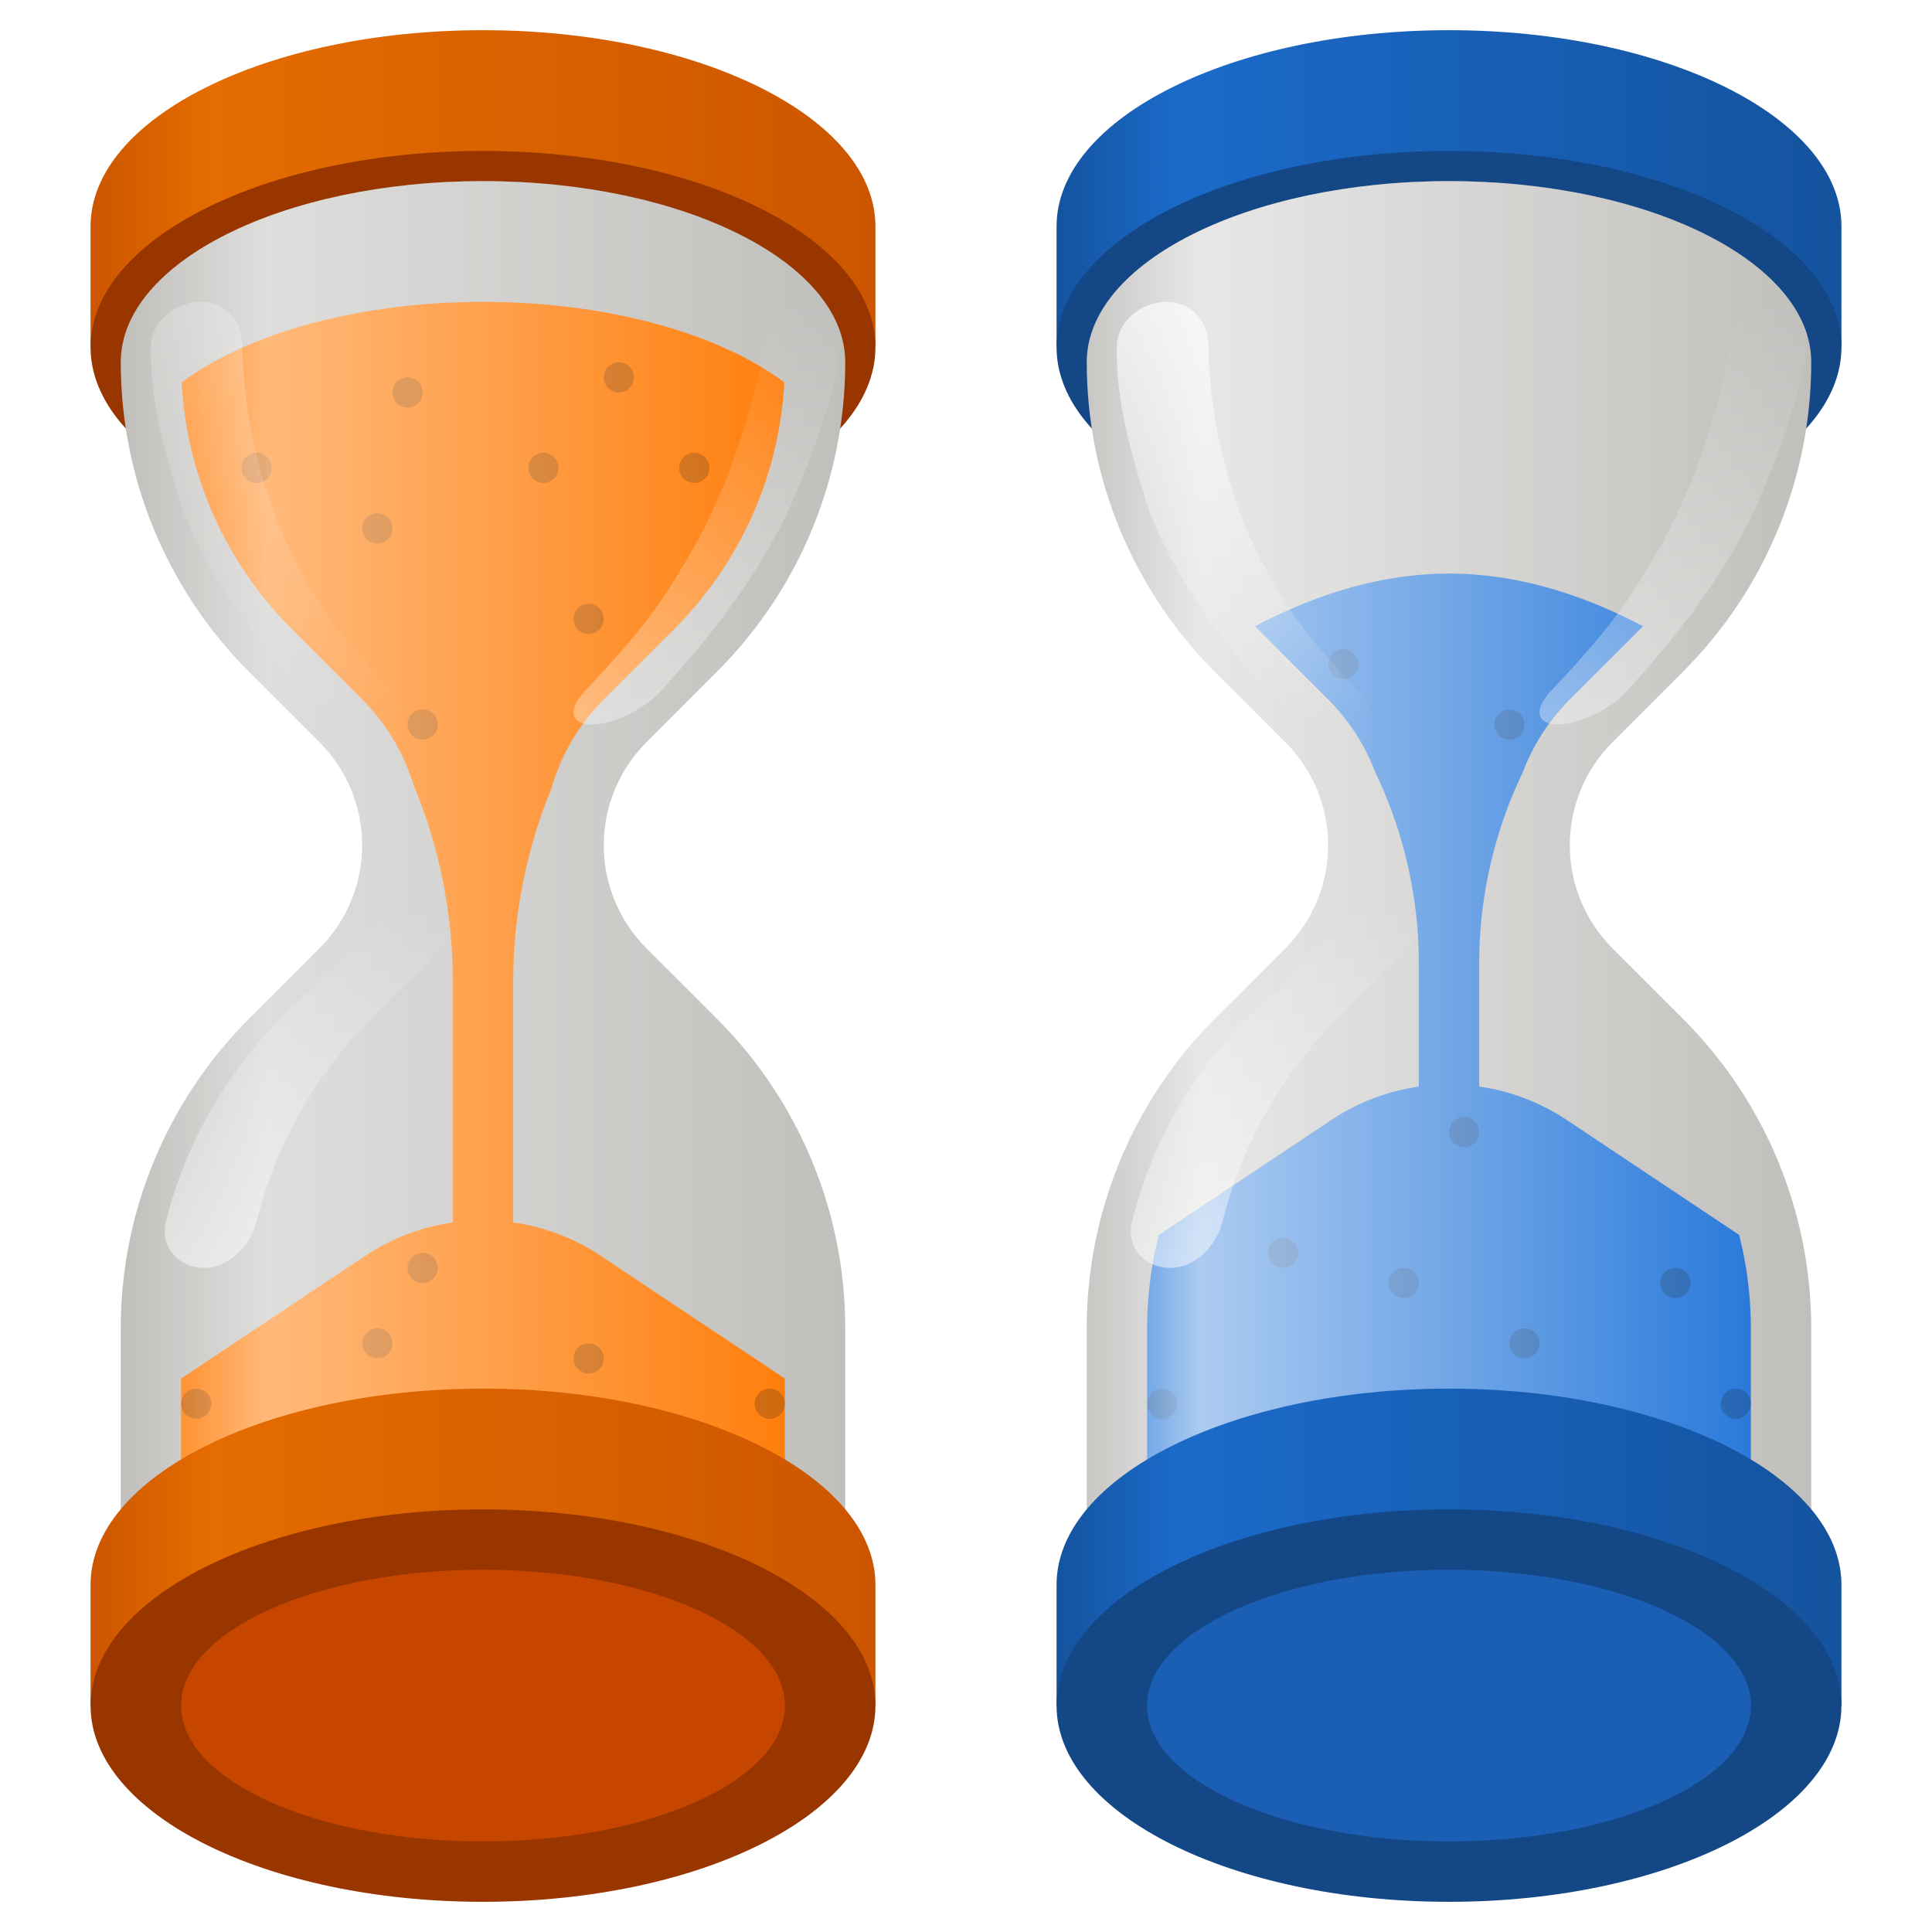
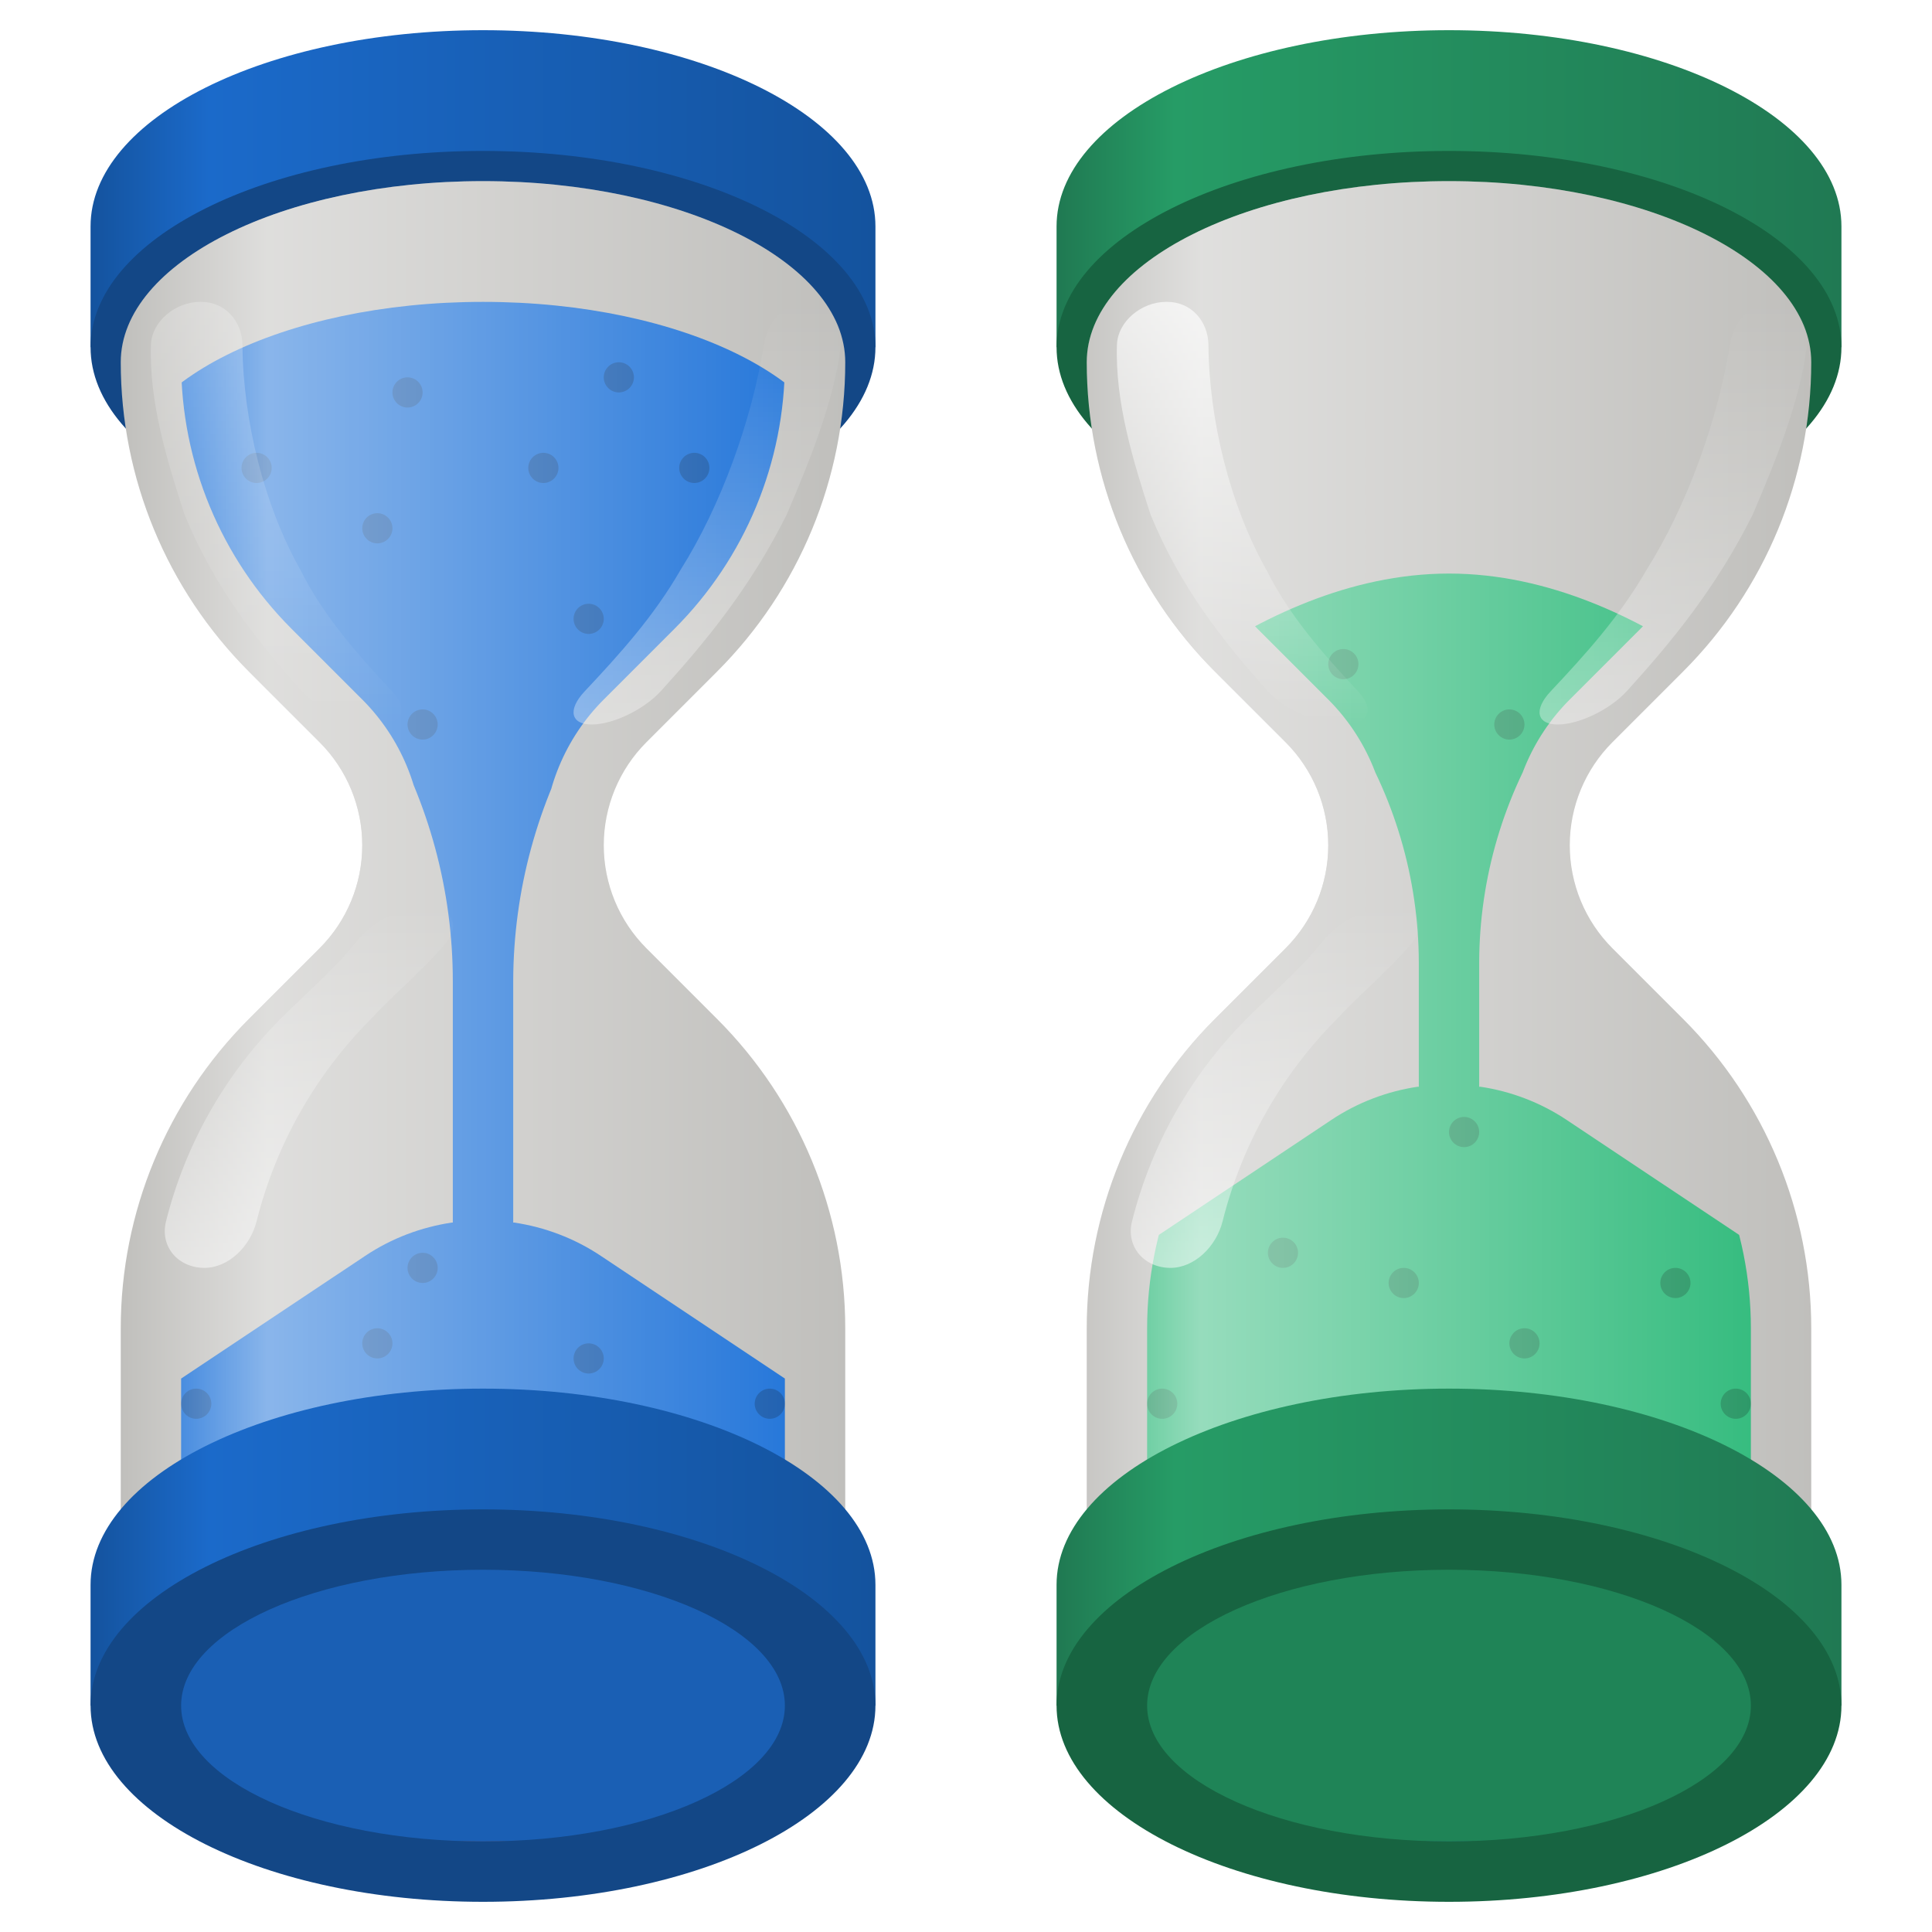
<svg xmlns="http://www.w3.org/2000/svg" xmlns:xlink="http://www.w3.org/1999/xlink" height="128px" viewBox="0 0 128 128" width="128px">
  <linearGradient id="a" gradientUnits="userSpaceOnUse">
-     <stop offset="0" stop-color="#cc5600" />
-     <stop offset="0.151" stop-color="#e56c00" />
-     <stop offset="1" stop-color="#cc5600" />
+     <stop offset="0" stop-color="#14539e" />
+     <stop offset="0.151" stop-color="#1b6aca" />
+     <stop offset="1" stop-color="#14539e" />
  </linearGradient>
  <linearGradient id="b" x1="6" x2="58" xlink:href="#a" y1="15" y2="15" />
  <clipPath id="c">
    <path d="m 12 20 h 40 v 90 h -40 z m 0 0" />
  </clipPath>
  <clipPath id="d">
    <path d="m 32 16 c -6.086 0 -11.566 1.285 -15.184 3.094 c -3.613 1.805 -4.816 3.754 -4.816 4.906 c 0 6.625 2.629 12.973 7.312 17.656 l 4.688 4.688 c 2.559 2.559 4 6.035 4 9.656 s -1.441 7.098 -4 9.656 l -4.688 4.688 c -4.684 4.684 -7.312 11.031 -7.312 17.656 v 22 h 40 v -22 c 0 -6.625 -2.629 -12.973 -7.312 -17.656 l -4.688 -4.688 c -2.559 -2.559 -4 -6.035 -4 -9.656 s 1.441 -7.098 4 -9.656 l 4.688 -4.688 c 4.684 -4.684 7.312 -11.031 7.312 -17.656 c 0 -1.152 -1.203 -3.102 -4.816 -4.906 c -3.617 -1.809 -9.098 -3.094 -15.184 -3.094 z m 0 0" />
  </clipPath>
  <linearGradient id="e" gradientUnits="userSpaceOnUse" x1="8" x2="56" y1="63" y2="63">
    <stop offset="0" stop-color="#ffffff" stop-opacity="0" />
    <stop offset="0.203" stop-color="#ffffff" stop-opacity="0.482" />
    <stop offset="1" stop-color="#ffffff" stop-opacity="0" />
  </linearGradient>
  <linearGradient id="f" gradientTransform="matrix(1 0 0 1.076923 0.020052 -186.7692)" gradientUnits="userSpaceOnUse" x1="18.262" x2="18.262" y1="192" y2="218">
    <stop offset="0" stop-color="#ffffff" stop-opacity="0.243" />
    <stop offset="1" stop-color="#ffffff" stop-opacity="0" />
  </linearGradient>
  <linearGradient id="g" gradientUnits="userSpaceOnUse">
    <stop offset="0" stop-color="#ffffff" stop-opacity="0.498" />
    <stop offset="1" stop-color="#ffffff" stop-opacity="0" />
  </linearGradient>
  <linearGradient id="h" x1="20.467" x2="20.467" xlink:href="#g" y1="84" y2="60" />
  <linearGradient id="i" gradientUnits="userSpaceOnUse">
    <stop offset="0" stop-color="#ffffff" stop-opacity="0.353" />
    <stop offset="1" stop-color="#ffffff" stop-opacity="0" />
  </linearGradient>
  <linearGradient id="j" gradientTransform="matrix(-0.843082 0 -0.164943 1.076923 96.23744 -186.7692)" x1="18.262" x2="18.262" xlink:href="#i" y1="218" y2="192" />
  <linearGradient id="k" x1="6" x2="58" xlink:href="#a" y1="105" y2="105" />
  <linearGradient id="l" gradientUnits="userSpaceOnUse">
-     <stop offset="0" stop-color="#14539e" />
-     <stop offset="0.151" stop-color="#1b6aca" />
-     <stop offset="1" stop-color="#14539e" />
+     <stop offset="0" stop-color="#207952" />
+     <stop offset="0.151" stop-color="#269c66" />
+     <stop offset="1" stop-color="#207953" />
  </linearGradient>
  <linearGradient id="m" x1="70" x2="122" xlink:href="#l" y1="15" y2="15" />
  <clipPath id="n">
    <path d="m 76 38 h 40 v 72 h -40 z m 0 0" />
  </clipPath>
  <clipPath id="o">
    <path d="m 96 16 c -6.086 0 -11.566 1.285 -15.184 3.094 c -3.613 1.805 -4.816 3.754 -4.816 4.906 c 0 6.625 2.629 12.973 7.312 17.656 l 4.688 4.688 c 2.559 2.559 4 6.035 4 9.656 s -1.441 7.098 -4 9.656 l -4.688 4.688 c -4.684 4.684 -7.312 11.031 -7.312 17.656 v 22 h 40 v -22 c 0 -6.625 -2.629 -12.973 -7.312 -17.656 l -4.688 -4.688 c -2.559 -2.559 -4 -6.035 -4 -9.656 s 1.441 -7.098 4 -9.656 l 4.688 -4.688 c 4.684 -4.684 7.312 -11.031 7.312 -17.656 c 0 -1.152 -1.203 -3.102 -4.82 -4.906 c -3.613 -1.809 -9.094 -3.094 -15.18 -3.094 z m 0 0" />
  </clipPath>
  <linearGradient id="p" gradientUnits="userSpaceOnUse" x1="72" x2="120" y1="63" y2="63">
    <stop offset="0" stop-color="#ffffff" stop-opacity="0.122" />
-     <stop offset="0.157" stop-color="#ffffff" stop-opacity="0.631" />
+     <stop offset="0.157" stop-color="#ffffff" stop-opacity="0.502" />
    <stop offset="1" stop-color="#ffffff" stop-opacity="0" />
  </linearGradient>
  <linearGradient id="q" gradientTransform="matrix(1 0 0 1.076923 64.02005 -186.7692)" gradientUnits="userSpaceOnUse" x1="18.262" x2="18.262" y1="192" y2="218">
    <stop offset="0" stop-color="#ffffff" stop-opacity="0.667" />
    <stop offset="1" stop-color="#ffffff" stop-opacity="0" />
  </linearGradient>
  <linearGradient id="r" x1="84.467" x2="84.467" xlink:href="#g" y1="84" y2="60" />
  <linearGradient id="s" gradientTransform="matrix(-0.843082 0 -0.164943 1.076923 160.2374 -186.7692)" x1="18.262" x2="18.262" xlink:href="#i" y1="218" y2="192" />
  <linearGradient id="t" x1="70" x2="122" xlink:href="#l" y1="105" y2="105" />
  <path d="m 32 2 c -14.359 0 -26 5.82 -26 13 v 8 h 5.523 c 4.922 3.152 12.477 4.996 20.477 5 c 8 -0.004 15.555 -1.848 20.477 -5 h 5.523 v -8 c 0 -7.18 -11.641 -13 -26 -13 z m 0 0" fill="url(#b)" />
-   <path d="m 58 23 c 0 7.18 -11.641 13 -26 13 s -26 -5.82 -26 -13 s 11.641 -13 26 -13 s 26 5.82 26 13 z m 0 0" fill="#993600" />
+   <path d="m 58 23 c 0 7.18 -11.641 13 -26 13 s -26 -5.82 -26 -13 s 11.641 -13 26 -13 s 26 5.82 26 13 z m 0 0" fill="#134786" />
  <path d="m 32 12 c -13.254 0 -24 5.371 -24 12 c 0 7.684 3.051 15.051 8.484 20.484 l 4.688 4.688 c 1.812 1.812 2.828 4.266 2.828 6.828 s -1.016 5.016 -2.828 6.828 l -4.688 4.688 c -5.434 5.434 -8.484 12.801 -8.484 20.484 v 26 h 48 v -26 c 0 -7.684 -3.051 -15.051 -8.484 -20.484 l -4.688 -4.688 c -1.812 -1.812 -2.828 -4.266 -2.828 -6.828 s 1.016 -5.016 2.828 -6.828 l 4.688 -4.688 c 5.434 -5.434 8.484 -12.801 8.484 -20.484 c 0 -6.629 -10.746 -12 -24 -12 z m 0 0" fill="#c0bfbc" />
  <g clip-path="url(#c)">
    <g clip-path="url(#d)">
-       <path d="m 32 20 c -13.254 0 -24 5.371 -24 12 v 16 h 17.41 c 3.008 5.16 4.59 11.027 4.59 17 v 16 h -0.078 c -2.008 0.301 -3.969 1.031 -5.73 2.207 l -16.191 10.793 v 20 h 48 v -20 l -16.191 -10.793 c -1.762 -1.176 -3.723 -1.906 -5.73 -2.207 h -0.078 v -16 c 0.012 -5.977 1.609 -11.844 4.629 -17 h 17.371 v -16 c 0 -6.629 -10.746 -12 -24 -12 z m 0 0" fill="#ff7800" />
+       <path d="m 32 20 c -13.254 0 -24 5.371 -24 12 v 16 h 17.41 c 3.008 5.16 4.59 11.027 4.59 17 v 16 h -0.078 c -2.008 0.301 -3.969 1.031 -5.73 2.207 l -16.191 10.793 v 20 h 48 v -20 l -16.191 -10.793 c -1.762 -1.176 -3.723 -1.906 -5.73 -2.207 h -0.078 v -16 c 0.012 -5.977 1.609 -11.844 4.629 -17 h 17.371 v -16 c 0 -6.629 -10.746 -12 -24 -12 z m 0 0" fill="#1c71d8" />
    </g>
  </g>
  <g fill-opacity="0.2">
    <path d="m 18 31 c 0 0.551 -0.449 1 -1 1 s -1 -0.449 -1 -1 s 0.449 -1 1 -1 s 1 0.449 1 1 z m 0 0" />
    <path d="m 26 35 c 0 0.551 -0.449 1 -1 1 s -1 -0.449 -1 -1 s 0.449 -1 1 -1 s 1 0.449 1 1 z m 0 0" />
    <path d="m 37 31 c 0 0.551 -0.449 1 -1 1 s -1 -0.449 -1 -1 s 0.449 -1 1 -1 s 1 0.449 1 1 z m 0 0" />
    <path d="m 28 26 c 0 0.551 -0.449 1 -1 1 s -1 -0.449 -1 -1 s 0.449 -1 1 -1 s 1 0.449 1 1 z m 0 0" />
    <path d="m 40 41 c 0 0.551 -0.449 1 -1 1 s -1 -0.449 -1 -1 s 0.449 -1 1 -1 s 1 0.449 1 1 z m 0 0" />
    <path d="m 47 31 c 0 0.551 -0.449 1 -1 1 s -1 -0.449 -1 -1 s 0.449 -1 1 -1 s 1 0.449 1 1 z m 0 0" />
    <path d="m 42 25 c 0 0.551 -0.449 1 -1 1 s -1 -0.449 -1 -1 s 0.449 -1 1 -1 s 1 0.449 1 1 z m 0 0" />
    <path d="m 29 48 c 0 0.551 -0.449 1 -1 1 s -1 -0.449 -1 -1 s 0.449 -1 1 -1 s 1 0.449 1 1 z m 0 0" />
    <path d="m 29 84 c 0 0.551 -0.449 1 -1 1 s -1 -0.449 -1 -1 s 0.449 -1 1 -1 s 1 0.449 1 1 z m 0 0" />
    <path d="m 40 90 c 0 0.551 -0.449 1 -1 1 s -1 -0.449 -1 -1 s 0.449 -1 1 -1 s 1 0.449 1 1 z m 0 0" />
    <path d="m 26 89 c 0 0.551 -0.449 1 -1 1 s -1 -0.449 -1 -1 s 0.449 -1 1 -1 s 1 0.449 1 1 z m 0 0" />
    <path d="m 52 93 c 0 0.551 -0.449 1 -1 1 s -1 -0.449 -1 -1 s 0.449 -1 1 -1 s 1 0.449 1 1 z m 0 0" />
    <path d="m 14 93 c 0 0.551 -0.449 1 -1 1 s -1 -0.449 -1 -1 s 0.449 -1 1 -1 s 1 0.449 1 1 z m 0 0" />
  </g>
  <path d="m 32 12 c -13.254 0 -24 5.371 -24 12 c 0 7.684 3.051 15.051 8.484 20.484 l 4.688 4.688 c 1.812 1.812 2.828 4.266 2.828 6.828 s -1.016 5.016 -2.828 6.828 l -4.688 4.688 c -5.434 5.434 -8.484 12.801 -8.484 20.484 v 26 h 48 v -26 c 0 -7.684 -3.051 -15.051 -8.484 -20.484 l -4.688 -4.688 c -1.812 -1.812 -2.828 -4.266 -2.828 -6.828 s 1.016 -5.016 2.828 -6.828 l 4.688 -4.688 c 5.434 -5.434 8.484 -12.801 8.484 -20.484 c 0 -6.629 -10.746 -12 -24 -12 z m 0 0" fill="url(#e)" />
  <path d="m 10 22.852 c -0.125 3.816 1.086 7.723 2.227 11.242 c 1.969 4.797 4.793 8.383 7.766 11.695 c 1.105 1.234 3.371 2.211 5.027 2.211 s 2.086 -0.984 0.957 -2.195 c -2.285 -2.449 -4.523 -4.949 -6.074 -8.051 c -2.41 -4.258 -3.801 -9.938 -3.84 -14.879 c -0.012 -1.59 -1.141 -2.875 -2.734 -2.875 h -0.078 c -1.59 0 -3.199 1.266 -3.25 2.852 z m 0 0" fill="url(#f)" />
  <path d="m 23.539 62.473 c -1.441 1.801 -3.246 3.32 -4.969 5.043 c -3.699 3.715 -6.305 8.352 -7.57 13.398 c -0.422 1.684 0.809 3.086 2.547 3.086 c 1.578 0 3.031 -1.402 3.453 -3.086 c 1.266 -5.047 3.871 -9.684 7.57 -13.398 c 1.531 -1.66 3.496 -3.266 4.973 -5.047 c 1.039 -1.246 0.273 -2.469 -1.355 -2.469 h -0.102 c -1.629 0 -3.531 1.203 -4.547 2.473 z m 0 0" fill="url(#h)" />
  <path d="m 55.719 22.852 c -0.48 3.816 -2.098 7.723 -3.598 11.242 c -2.395 4.797 -5.328 8.383 -8.34 11.695 c -1.125 1.234 -3.18 2.211 -4.578 2.211 s -1.609 -0.984 -0.469 -2.195 c 2.301 -2.449 4.57 -4.949 6.355 -8.051 c 2.684 -4.258 4.727 -9.938 5.512 -14.879 c 0.254 -1.59 1.406 -2.875 2.746 -2.875 h 0.066 c 1.344 0 2.504 1.266 2.305 2.852 z m 0 0" fill="url(#j)" />
  <path d="m 32 92 c -14.359 0 -26 5.82 -26 13 v 8 h 5.523 c 4.922 3.152 12.477 4.996 20.477 5 c 8 -0.004 15.555 -1.848 20.477 -5 h 5.523 v -8 c 0 -7.18 -11.641 -13 -26 -13 z m 0 0" fill="url(#k)" />
-   <path d="m 58 113 c 0 7.18 -11.641 13 -26 13 s -26 -5.82 -26 -13 s 11.641 -13 26 -13 s 26 5.82 26 13 z m 0 0" fill="#993600" />
+   <path d="m 58 113 c 0 7.18 -11.641 13 -26 13 s -26 -5.82 -26 -13 s 11.641 -13 26 -13 s 26 5.82 26 13 z m 0 0" fill="#134786" />
  <path d="m 47.871 112.988 c -0.996 4.004 -7.801 7.012 -15.871 7.012 c -8.062 0 -14.863 -3 -15.871 -7 c -0.082 0.332 -0.129 0.664 -0.129 1 c 0 4.418 7.164 8 16 8 s 16 -3.582 16 -8 c 0 -0.34 -0.043 -0.676 -0.129 -1.012 z m 0 0" fill="#993600" fill-opacity="0.502" />
-   <path d="m 52 113 c 0 4.969 -8.953 9 -20 9 s -20 -4.031 -20 -9 s 8.953 -9 20 -9 s 20 4.031 20 9 z m 0 0" fill="#c64600" />
+   <path d="m 52 113 c 0 4.969 -8.953 9 -20 9 s -20 -4.031 -20 -9 s 8.953 -9 20 -9 s 20 4.031 20 9 z m 0 0" fill="#1a5fb4" />
  <path d="m 96 2 c -14.359 0 -26 5.82 -26 13 v 8 h 5.523 c 4.922 3.152 12.477 4.996 20.477 5 c 8 -0.004 15.555 -1.848 20.477 -5 h 5.523 v -8 c 0 -7.18 -11.641 -13 -26 -13 z m 0 0" fill="url(#m)" />
-   <path d="m 122 23 c 0 7.18 -11.641 13 -26 13 s -26 -5.82 -26 -13 s 11.641 -13 26 -13 s 26 5.82 26 13 z m 0 0" fill="#134786" />
+   <path d="m 122 23 c 0 7.18 -11.641 13 -26 13 s -26 -5.82 -26 -13 s 11.641 -13 26 -13 s 26 5.82 26 13 z m 0 0" fill="#176441" />
  <path d="m 96 12 c -13.254 0 -24 5.371 -24 12 c 0 7.684 3.051 15.051 8.484 20.484 l 4.688 4.688 c 1.812 1.812 2.828 4.266 2.828 6.828 s -1.016 5.016 -2.828 6.828 l -4.688 4.688 c -5.434 5.434 -8.484 12.801 -8.484 20.484 v 26 h 48 v -26 c 0 -7.684 -3.051 -15.051 -8.484 -20.484 l -4.688 -4.688 c -1.812 -1.812 -2.828 -4.266 -2.828 -6.828 s 1.016 -5.016 2.828 -6.828 l 4.688 -4.688 c 5.434 -5.434 8.484 -12.801 8.484 -20.484 c 0 -6.629 -10.746 -12 -24 -12 z m 0 0" fill="#c0bfbc" />
  <g clip-path="url(#n)">
    <g clip-path="url(#o)">
-       <path d="m 96 38 c -13.254 0 -24 12 -24 12 v 2 h 10 v -4 h 7.344 c 3.027 4.703 4.645 10.176 4.656 15.77 v 8.23 h -0.078 c -2.012 0.301 -3.969 1.031 -5.73 2.207 l -16.191 10.793 v 29 h 48 v -29 l -16.191 -10.793 c -1.758 -1.172 -3.715 -1.906 -5.723 -2.207 h -0.086 v -8.23 c 0.012 -5.594 1.629 -11.066 4.656 -15.77 h 7.344 v 4 h 10 v -2 s -10.746 -12 -24 -12 z m 0 0" fill="#1c71d8" />
+       <path d="m 96 38 c -13.254 0 -24 12 -24 12 v 2 h 10 v -4 h 7.344 c 3.027 4.703 4.645 10.176 4.656 15.77 v 8.23 h -0.082 c -2.008 0.301 -3.965 1.031 -5.727 2.207 l -16.191 10.793 v 29 h 48 v -29 l -16.191 -10.793 c -1.758 -1.172 -3.715 -1.906 -5.723 -2.207 h -0.086 v -8.23 c 0.012 -5.594 1.629 -11.066 4.656 -15.77 h 7.344 v 4 h 10 v -2 s -10.746 -12 -24 -12 z m 0 0" fill="#2cb979" />
    </g>
  </g>
  <path d="m 88 44 c 0 0.551 0.449 1 1 1 s 1 -0.449 1 -1 s -0.449 -1 -1 -1 s -1 0.449 -1 1 z m 0 0" fill-opacity="0.2" />
  <path d="m 99 48 c 0 0.551 0.449 1 1 1 s 1 -0.449 1 -1 s -0.449 -1 -1 -1 s -1 0.449 -1 1 z m 0 0" fill-opacity="0.2" />
  <path d="m 84 83 c 0 0.551 0.449 1 1 1 s 1 -0.449 1 -1 s -0.449 -1 -1 -1 s -1 0.449 -1 1 z m 0 0" fill-opacity="0.2" />
  <path d="m 110 85 c 0 0.551 0.449 1 1 1 s 1 -0.449 1 -1 s -0.449 -1 -1 -1 s -1 0.449 -1 1 z m 0 0" fill-opacity="0.2" />
  <path d="m 96 75 c 0 0.551 0.449 1 1 1 s 1 -0.449 1 -1 s -0.449 -1 -1 -1 s -1 0.449 -1 1 z m 0 0" fill-opacity="0.2" />
  <path d="m 92 85 c 0 0.551 0.449 1 1 1 s 1 -0.449 1 -1 s -0.449 -1 -1 -1 s -1 0.449 -1 1 z m 0 0" fill-opacity="0.2" />
  <path d="m 100 89 c 0 0.551 0.449 1 1 1 s 1 -0.449 1 -1 s -0.449 -1 -1 -1 s -1 0.449 -1 1 z m 0 0" fill-opacity="0.2" />
  <path d="m 76 93 c 0 0.551 0.449 1 1 1 s 1 -0.449 1 -1 s -0.449 -1 -1 -1 s -1 0.449 -1 1 z m 0 0" fill-opacity="0.2" />
  <path d="m 114 93 c 0 0.551 0.449 1 1 1 s 1 -0.449 1 -1 s -0.449 -1 -1 -1 s -1 0.449 -1 1 z m 0 0" fill-opacity="0.2" />
  <path d="m 96 12 c -13.254 0 -24 5.371 -24 12 c 0 7.684 3.051 15.051 8.484 20.484 l 4.688 4.688 c 1.812 1.812 2.828 4.266 2.828 6.828 s -1.016 5.016 -2.828 6.828 l -4.688 4.688 c -5.434 5.434 -8.484 12.801 -8.484 20.484 v 26 h 48 v -26 c 0 -7.684 -3.051 -15.051 -8.484 -20.484 l -4.688 -4.688 c -1.812 -1.812 -2.828 -4.266 -2.828 -6.828 s 1.016 -5.016 2.828 -6.828 l 4.688 -4.688 c 5.434 -5.434 8.484 -12.801 8.484 -20.484 c 0 -6.629 -10.746 -12 -24 -12 z m 0 0" fill="url(#p)" />
  <path d="m 74 22.852 c -0.125 3.816 1.086 7.723 2.227 11.242 c 1.969 4.797 4.793 8.383 7.766 11.695 c 1.105 1.234 3.371 2.211 5.027 2.211 s 2.086 -0.984 0.957 -2.195 c -2.285 -2.449 -4.523 -4.949 -6.074 -8.051 c -2.41 -4.258 -3.801 -9.938 -3.84 -14.879 c -0.012 -1.59 -1.141 -2.875 -2.734 -2.875 h -0.078 c -1.59 0 -3.199 1.266 -3.25 2.852 z m 0 0" fill="url(#q)" />
  <path d="m 87.539 62.473 c -1.441 1.801 -3.246 3.32 -4.969 5.043 c -3.699 3.715 -6.305 8.352 -7.57 13.398 c -0.422 1.684 0.809 3.086 2.547 3.086 c 1.578 0 3.031 -1.402 3.453 -3.086 c 1.266 -5.047 3.871 -9.684 7.57 -13.398 c 1.531 -1.66 3.496 -3.266 4.973 -5.047 c 1.039 -1.246 0.273 -2.469 -1.355 -2.469 h -0.102 c -1.629 0 -3.531 1.203 -4.547 2.473 z m 0 0" fill="url(#r)" />
  <path d="m 119.719 22.852 c -0.48 3.816 -2.098 7.723 -3.598 11.242 c -2.395 4.797 -5.328 8.383 -8.34 11.695 c -1.125 1.234 -3.18 2.211 -4.578 2.211 s -1.609 -0.984 -0.469 -2.195 c 2.301 -2.449 4.57 -4.949 6.355 -8.051 c 2.684 -4.258 4.727 -9.938 5.512 -14.879 c 0.254 -1.59 1.406 -2.875 2.746 -2.875 h 0.066 c 1.344 0 2.504 1.266 2.305 2.852 z m 0 0" fill="url(#s)" />
  <path d="m 96 92 c -14.359 0 -26 5.82 -26 13 v 8 h 5.523 c 4.922 3.152 12.477 4.996 20.477 5 c 8 -0.004 15.555 -1.848 20.477 -5 h 5.523 v -8 c 0 -7.18 -11.641 -13 -26 -13 z m 0 0" fill="url(#t)" />
-   <path d="m 122 113 c 0 7.18 -11.641 13 -26 13 s -26 -5.82 -26 -13 s 11.641 -13 26 -13 s 26 5.82 26 13 z m 0 0" fill="#134786" />
+   <path d="m 122 113 c 0 7.18 -11.641 13 -26 13 s -26 -5.82 -26 -13 s 11.641 -13 26 -13 s 26 5.82 26 13 z m 0 0" fill="#176441" />
  <path d="m 111.871 112.988 c -0.996 4.004 -7.801 7.012 -15.871 7.012 c -8.062 0 -14.863 -3 -15.871 -7 c -0.082 0.332 -0.129 0.664 -0.129 1 c 0 4.418 7.164 8 16 8 s 16 -3.582 16 -8 c 0 -0.34 -0.043 -0.676 -0.129 -1.012 z m 0 0" fill="#134786" fill-opacity="0.502" />
-   <path d="m 116 113 c 0 4.969 -8.953 9 -20 9 s -20 -4.031 -20 -9 s 8.953 -9 20 -9 s 20 4.031 20 9 z m 0 0" fill="#1a5fb4" />
+   <path d="m 116 113 c 0 4.969 -8.953 9 -20 9 s -20 -4.031 -20 -9 s 8.953 -9 20 -9 s 20 4.031 20 9 z m 0 0" fill="#1f8457" />
</svg>
